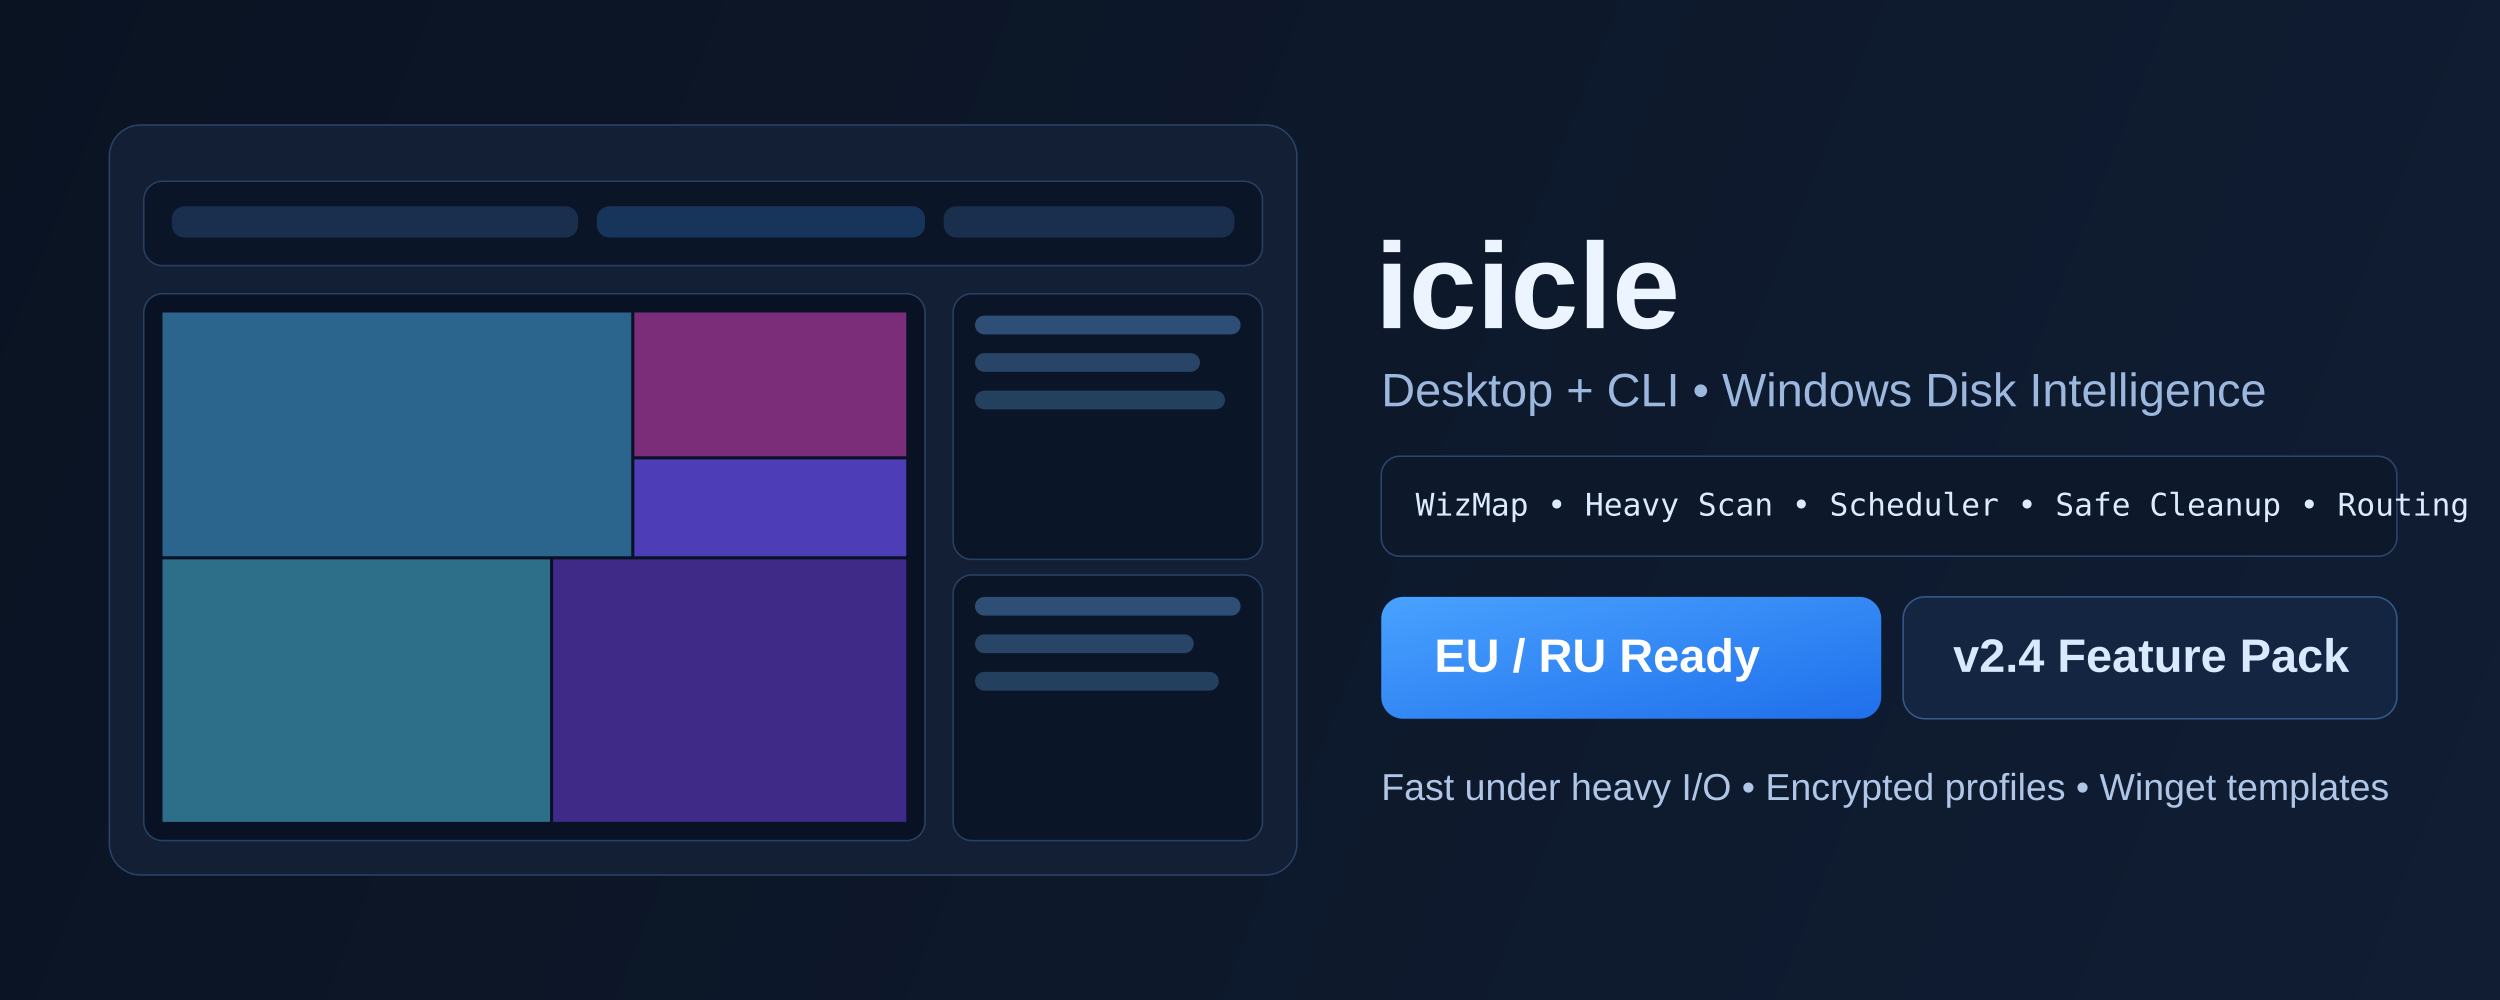
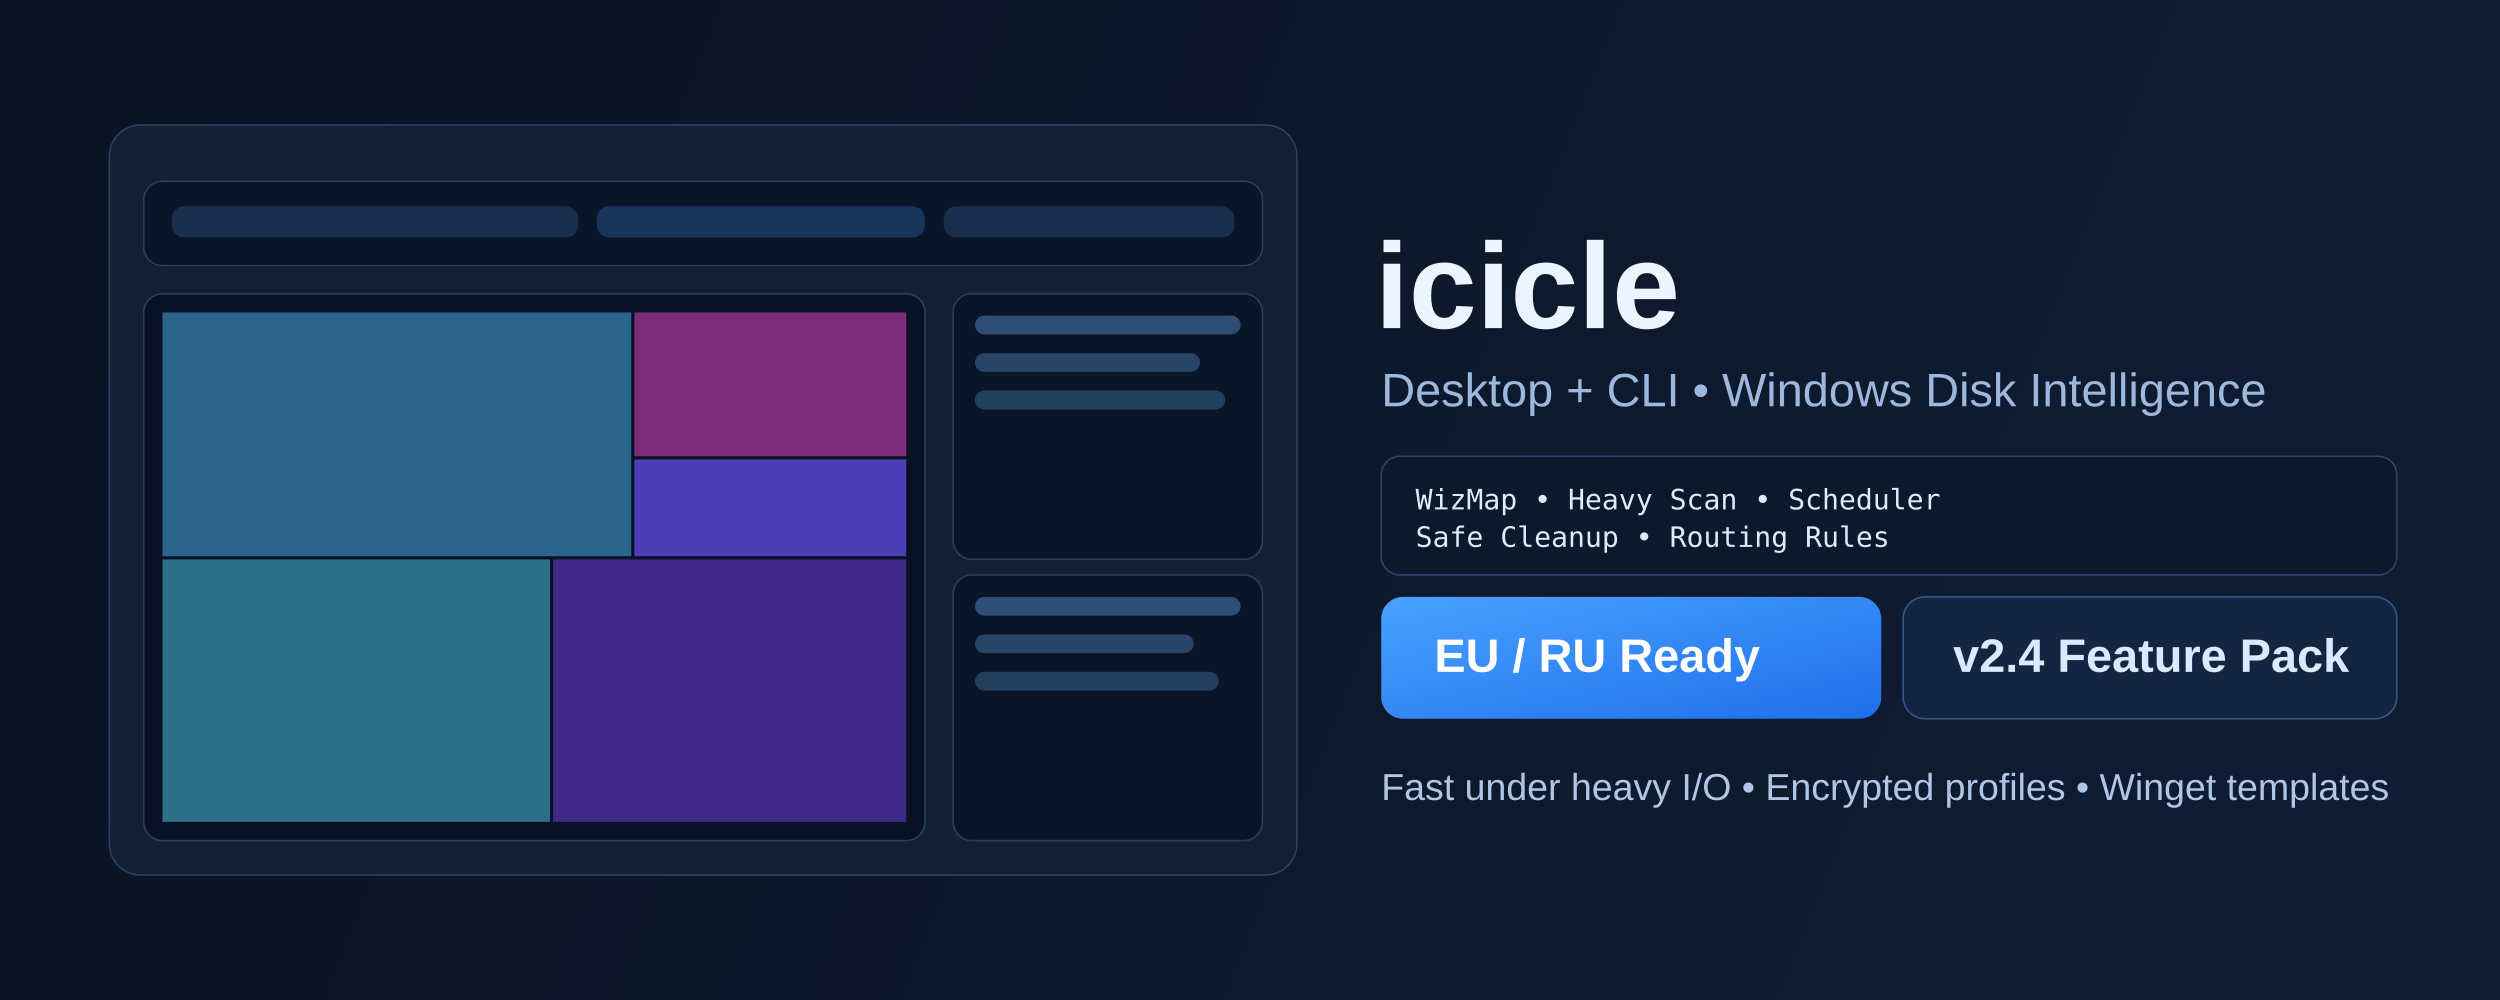
<svg xmlns="http://www.w3.org/2000/svg" width="1600" height="640" viewBox="0 0 1600 640" fill="none">
  <defs>
    <linearGradient id="a" x1="0" y1="0" x2="1600" y2="640" gradientUnits="userSpaceOnUse">
      <stop stop-color="#0A1322" />
      <stop offset="1" stop-color="#101D33" />
    </linearGradient>
    <linearGradient id="b" x1="0" y1="0" x2="1" y2="1">
      <stop stop-color="#49A2FF" />
      <stop offset="1" stop-color="#1F6FEB" />
    </linearGradient>
  </defs>
  <rect width="1600" height="640" fill="url(#a)" />
  <rect x="70" y="80" width="760" height="480" rx="20" fill="#131F34" stroke="#2A4267" />
  <rect x="92" y="116" width="716" height="54" rx="12" fill="#0B1528" stroke="#274062" />
  <rect x="110" y="132" width="260" height="20" rx="8" fill="#1A2E4D" />
  <rect x="382" y="132" width="210" height="20" rx="8" fill="#17345A" />
  <rect x="604" y="132" width="186" height="20" rx="8" fill="#1A2E4D" />
  <rect x="92" y="188" width="500" height="350" rx="12" fill="#091224" stroke="#264262" />
  <rect x="610" y="188" width="198" height="170" rx="12" fill="#0B1528" stroke="#274062" />
  <rect x="610" y="368" width="198" height="170" rx="12" fill="#0B1528" stroke="#274062" />
  <rect x="104" y="200" width="300" height="156" fill="#2B658E" />
  <rect x="406" y="200" width="174" height="92" fill="#7C2D7A" />
  <rect x="406" y="294" width="174" height="62" fill="#4D3DB7" />
  <rect x="104" y="358" width="248" height="168" fill="#2D6E88" />
  <rect x="354" y="358" width="226" height="168" fill="#3F2A87" />
  <rect x="624" y="202" width="170" height="12" rx="6" fill="#2F4E75" />
  <rect x="624" y="226" width="144" height="12" rx="6" fill="#284466" />
  <rect x="624" y="250" width="160" height="12" rx="6" fill="#24405F" />
  <rect x="624" y="382" width="170" height="12" rx="6" fill="#2F4E75" />
  <rect x="624" y="406" width="140" height="12" rx="6" fill="#284466" />
  <rect x="624" y="430" width="156" height="12" rx="6" fill="#24405F" />
  <text x="880" y="210" fill="#ECF4FF" font-family="Segoe UI, Arial" font-size="78" font-weight="700">icicle</text>
  <text x="884" y="260" fill="#9DB8DE" font-family="Segoe UI, Arial" font-size="30">Desktop + CLI • Windows Disk Intelligence</text>
-   <rect x="884" y="292" width="650" height="64" rx="12" fill="#0D182B" stroke="#2B456B" />
-   <text x="906" y="330" fill="#DDEBFF" font-family="Consolas, monospace" font-size="20">WizMap • Heavy Scan • Scheduler • Safe Cleanup • Routing</text>
+   <rect x="884" y="292" width="650" height="76" rx="12" fill="#0D182B" stroke="#2B456B" />
+   <text x="906" y="326" fill="#DDEBFF" font-family="Consolas, monospace" font-size="18">WizMap • Heavy Scan • Scheduler</text>
+   <text x="906" y="350" fill="#DDEBFF" font-family="Consolas, monospace" font-size="18">Safe Cleanup • Routing Rules</text>
  <rect x="884" y="382" width="320" height="78" rx="14" fill="url(#b)" />
  <text x="918" y="430" fill="#FFFFFF" font-family="Segoe UI, Arial" font-size="30" font-weight="700">EU / RU Ready</text>
  <rect x="1218" y="382" width="316" height="78" rx="14" fill="#142541" stroke="#34598A" />
  <text x="1250" y="430" fill="#D9E9FF" font-family="Segoe UI, Arial" font-size="30" font-weight="700">v2.4 Feature Pack</text>
  <text x="884" y="512" fill="#AFC6E7" font-family="Segoe UI, Arial" font-size="24">Fast under heavy I/O • Encrypted profiles • Winget templates</text>
</svg>
